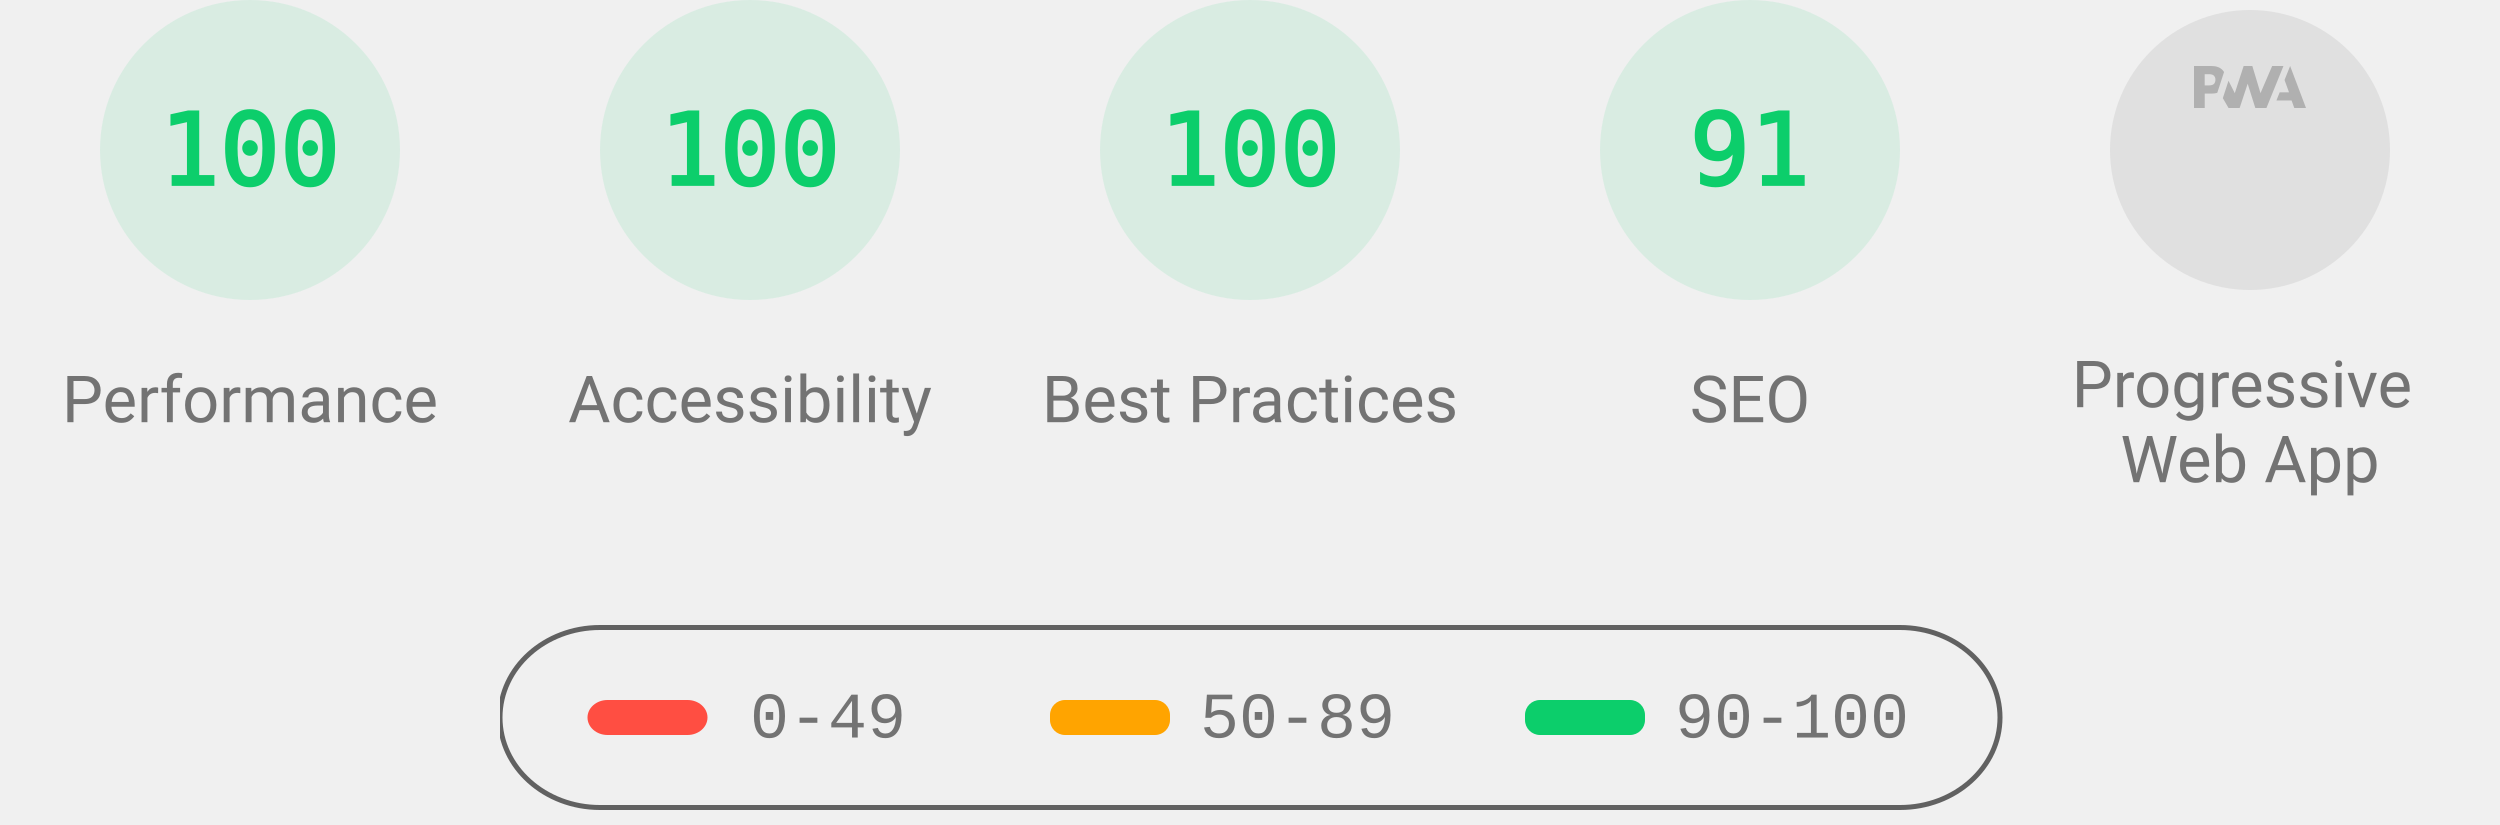
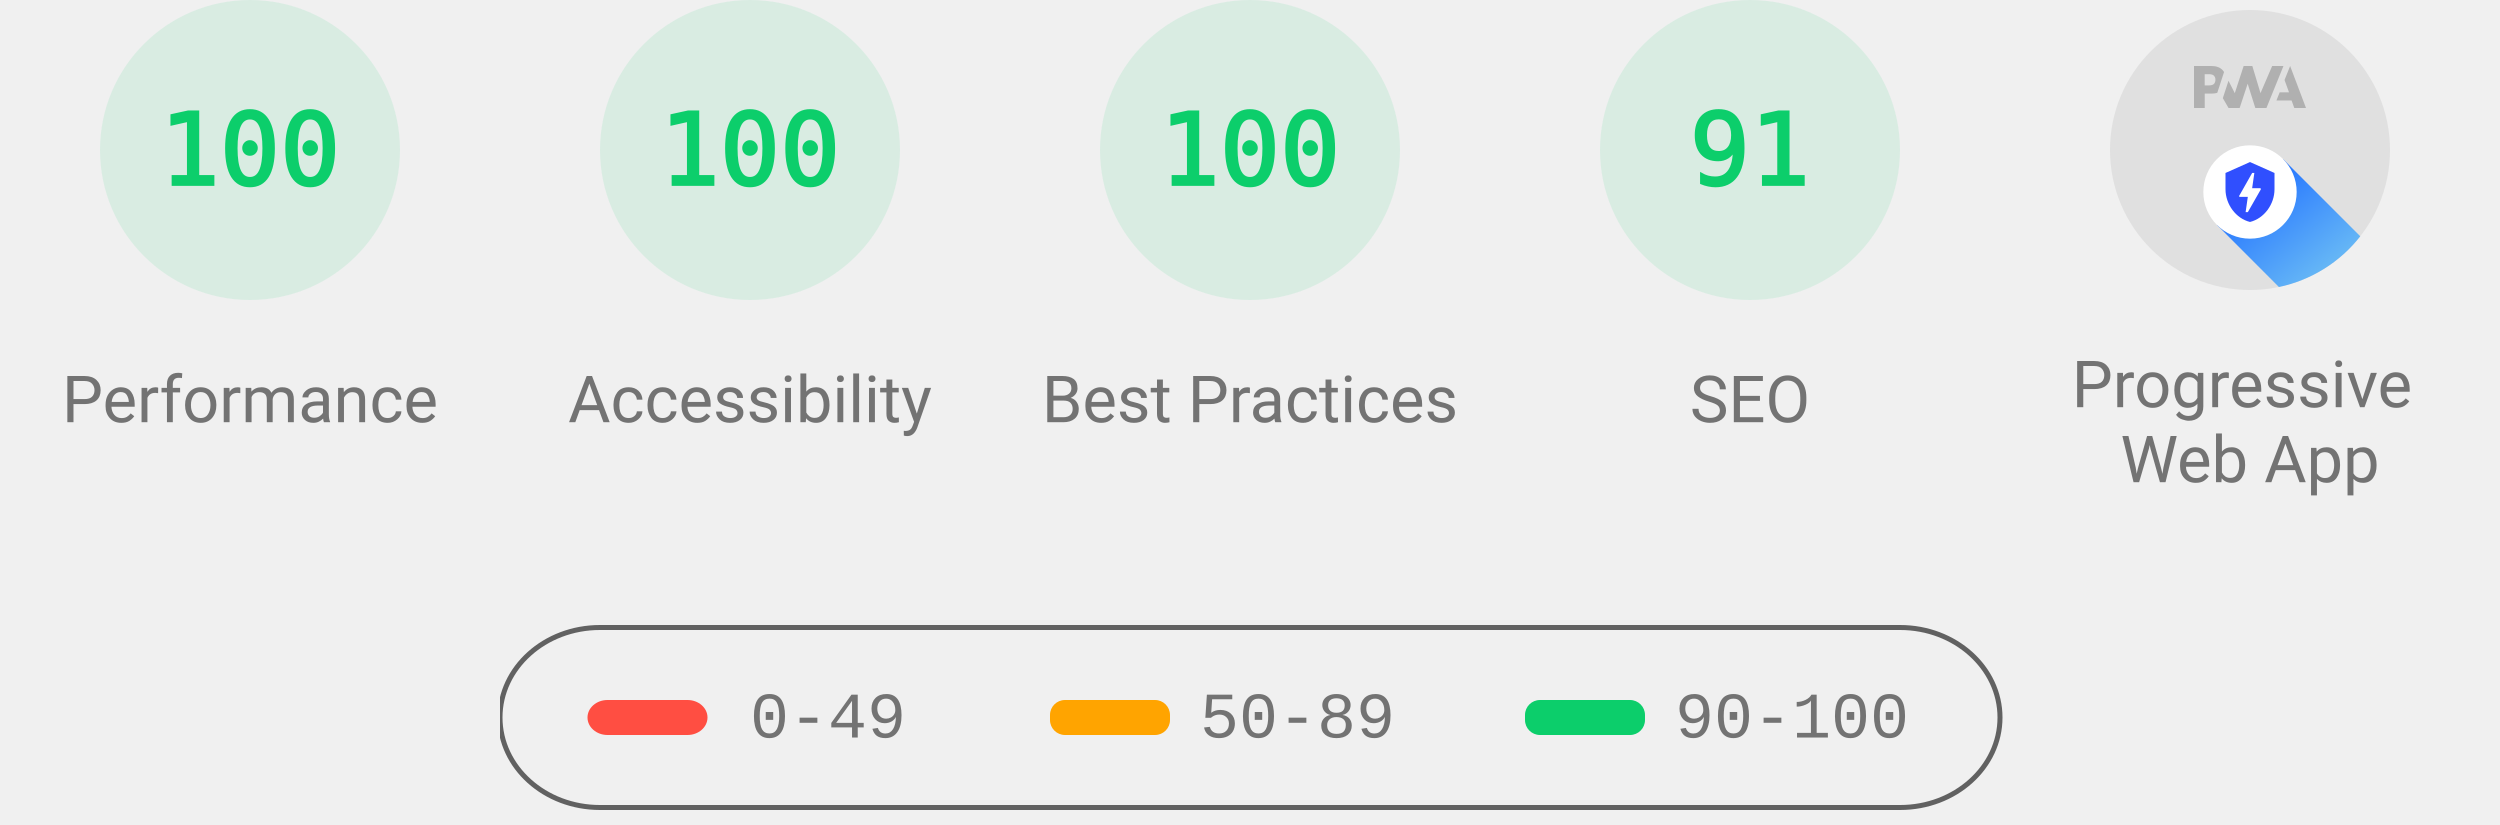
<svg xmlns="http://www.w3.org/2000/svg" class="theme--agnostic" fill="none" width="1000" height="330">
  <style>
			.gauge-base {
				opacity: 0.1
			}

			.gauge-arc {
				fill: none;
				animation-delay: 250ms;
				stroke-linecap: round;
				transform: rotate(-90deg);
				transform-origin: 100px 60px;
				animation: load-gauge 1s ease forwards
			}

			.guage-text {
				font-size: 40px;
				font-family: monospace;
				text-align: center
			}

			.guage-red {
				color: #ff4e42;
				fill: #ff4e42;
				stroke: #ff4e42
			}
			.guage-orange {
				color: #ffa400;
				fill: #ffa400;
				stroke: #ffa400
			}
			.guage-green {
				color: #0cce6b;
				fill: #0cce6b;
				stroke: #0cce6b
			}
			.theme--agnostic .guage-undefined {
				color: #5c5c5c;
				fill: #5c5c5c;
				stroke: #5c5c5c
			}
			.theme--light .guage-undefined {
				color: #1e1e1e;
				fill: #1e1e1e;
				stroke: #1e1e1e
			}
			.theme--dark .guage-undefined {
				color: #f5f5f5;
				fill: #f5f5f5;
				stroke: #f5f5f5
			}

			.guage-title {
				stroke: none;
				font-size: 26px;
				line-height: 26px;
				font-family: Roboto, Halvetica, Arial, sans-serif
			}
			.metric.guage-title {
				font-family: 'Courier New', Courier, monospace
			}
			.theme--agnostic .guage-title {
				color: #737373;
				fill: #737373
			}
			.theme--light .guage-title {
				color: #212121;
				fill: #212121
			}
			.theme--dark .guage-title {
				color: #f5f5f5;
				fill: #f5f5f5
			}

			@keyframes load-gauge {
				from {
					stroke-dasharray: 0 352.858
				}
			}
			.lh-gauge--pwa__disc {
				fill: #e0e0e0
			}
			.lh-gauge--pwa__logo {
				position: relative;
				fill: #b0b0b0
			}
			.lh-gauge--pwa__invisible {
				display: none
			}
			.lh-gauge--pwa__visible {
				display: inline
			}
			.guage-invisible {
				display: none
			}
			.lh-gauge--pwa__logo--primary-color {
				fill: #304ffe
			}
			.theme--agnostic .lh-gauge--pwa__logo--secondary-color {
				fill: #787878
			}
			.theme--light .lh-gauge--pwa__logo--secondary-color {
				fill: #3d3d3d
			}
			.theme--dark .lh-gauge--pwa__logo--secondary-color {
				fill: #d8b6b6
			}
			.theme--light #svg_2 {
				stroke: #00000022
			}
			.theme--agnostic #svg_2 {
				stroke: #616161
			}
			.theme--light #svg_2 {
				stroke: #00000022
			}
			.theme--dark #svg_2 {
				stroke: #f5f5f566
			}
		</style>
  <svg class="guage-div guage-perf guage-green" viewBox="0 0 200 200" width="200" height="200" x="0" y="0">
    <circle class="gauge-base" r="56" cx="100" cy="60" stroke-width="8" />
    <circle class="gauge-arc guage-arc-1" r="56" cx="100" cy="60" stroke-width="8" style="stroke-dasharray: 351.858, 351.858;" />
    <text class="guage-text" x="100px" y="60px" alignment-baseline="central" dominant-baseline="central" text-anchor="middle">100</text>
    <text class="guage-title" x="100px" y="160px" alignment-baseline="central" dominant-baseline="central" text-anchor="middle">Performance</text>
  </svg>,<svg class="guage-div guage-perf guage-green" viewBox="0 0 200 200" width="200" height="200" x="200" y="0">
    <circle class="gauge-base" r="56" cx="100" cy="60" stroke-width="8" />
    <circle class="gauge-arc guage-arc-1" r="56" cx="100" cy="60" stroke-width="8" style="stroke-dasharray: 351.858, 351.858;" />
    <text class="guage-text" x="100px" y="60px" alignment-baseline="central" dominant-baseline="central" text-anchor="middle">100</text>
    <text class="guage-title" x="100px" y="160px" alignment-baseline="central" dominant-baseline="central" text-anchor="middle">Accessibility</text>
  </svg>,<svg class="guage-div guage-perf guage-green" viewBox="0 0 200 200" width="200" height="200" x="400" y="0">
    <circle class="gauge-base" r="56" cx="100" cy="60" stroke-width="8" />
    <circle class="gauge-arc guage-arc-1" r="56" cx="100" cy="60" stroke-width="8" style="stroke-dasharray: 351.858, 351.858;" />
    <text class="guage-text" x="100px" y="60px" alignment-baseline="central" dominant-baseline="central" text-anchor="middle">100</text>
    <text class="guage-title" x="100px" y="160px" alignment-baseline="central" dominant-baseline="central" text-anchor="middle">Best Practices</text>
  </svg>,<svg class="guage-div guage-perf guage-green" viewBox="0 0 200 200" width="200" height="200" x="600" y="0">
    <circle class="gauge-base" r="56" cx="100" cy="60" stroke-width="8" />
    <circle class="gauge-arc guage-arc-1" r="56" cx="100" cy="60" stroke-width="8" style="stroke-dasharray: 320.191, 351.858;" />
    <text class="guage-text" x="100px" y="60px" alignment-baseline="central" dominant-baseline="central" text-anchor="middle">91</text>
    <text class="guage-title" x="100px" y="160px" alignment-baseline="central" dominant-baseline="central" text-anchor="middle">SEO</text>
  </svg>,<svg class="guage-div guage-pwa" viewBox="0 0 200 200" width="200" height="200" x="800" y="0">
    <svg viewBox="0 0 60 60" width="112" height="112" x="44" y="4">
      <defs>
        <linearGradient id="lh-gauge--pwa__check-circle__gradient-0" x1="50%" y1="0%" x2="50%" y2="100%">
          <stop stop-color="#00C852" offset="0%" />
          <stop stop-color="#009688" offset="100%" />
        </linearGradient>
        <linearGradient id="lh-gauge--pwa__installable__shadow-gradient-0" x1="76.056%" x2="24.111%" y1="82.995%" y2="24.735%">
          <stop stop-color="#A5D6A7" offset="0%" />
          <stop stop-color="#80CBC4" offset="100%" />
        </linearGradient>
        <linearGradient id="lh-gauge--pwa__fast-reliable__shadow-gradient-0" x1="76.056%" y1="82.995%" x2="25.678%" y2="26.493%">
          <stop stop-color="#64B5F6" offset="0%" />
          <stop stop-color="#2979FF" offset="100%" />
        </linearGradient>
        <g id="lh-gauge--pwa__fast-reliable-badge-0">
          <circle fill="#FFFFFF" cx="10" cy="10" r="10" />
          <path fill="#304FFE" d="M10 3.58l5.25 2.34v3.5c0 3.23-2.24 6.26-5.25 7-3.01-.74-5.25-3.77-5.25-7v-3.5L10 3.58zm-.47 10.74l2.76-4.83.03-.07c.04-.08 0-.24-.22-.24h-1.64l.47-3.26h-.47l-2.7 4.77c-.02.01.05-.1-.04.05-.09.16-.1.31.18.31h1.63l-.47 3.27h.47z" />
        </g>
        <g id="lh-gauge--pwa__installable-badge-0">
          <circle fill="#FFFFFF" cx="10" cy="10" r="10" />
          <path fill="#009688" d="M10 4.167A5.835 5.835 0 0 0 4.167 10 5.835 5.835 0 0 0 10 15.833 5.835 5.835 0 0 0 15.833 10 5.835 5.835 0 0 0 10 4.167zm2.917 6.416h-2.334v2.334H9.417v-2.334H7.083V9.417h2.334V7.083h1.166v2.334h2.334v1.166z" />
        </g>
      </defs>
      <g stroke="none" fill-rule="nonzero">
        <circle class="lh-gauge--pwa__disc" cx="30" cy="30" r="30" />
        <g class="lh-gauge--pwa__logo">
          <path d="M35.66 19.39l.7-1.75h2L37.4 15 38.6 12l3.4 9h-2.51l-.58-1.61z" />
          <path d="M33.52 21l3.65-9h-2.42l-2.5 5.82L30.5 12h-1.86l-1.9 5.82-1.35-2.65-1.21 3.72L25.4 21h2.38l1.72-5.2 1.64 5.2z" />
          <path fill-rule="nonzero" d="M20.3 17.91h1.48c.45 0 .85-.05 1.2-.15l.39-1.18 1.07-3.3a2.64 2.64 0 0 0-.28-.37c-.55-.6-1.36-.91-2.42-.91H18v9h2.3V17.9zm1.96-3.84c.22.22.33.5.33.87 0 .36-.1.65-.29.87-.2.23-.59.35-1.15.35h-.86v-2.41h.87c.52 0 .89.1 1.1.32z" />
        </g>
        <rect class="lh-gauge--pwa__component lh-gauge--pwa__na-line lh-gauge--pwa__invisible" fill="#FFFFFF" x="20" y="32" width="20" height="4" rx="2" />
-         <g class="lh-gauge--pwa__component lh-gauge--pwa__fast-reliable-badge lh-gauge--pwa__invisible" transform="translate(20, 29)">
+         <g class="lh-gauge--pwa__component lh-gauge--pwa__fast-reliable-badge lh-gauge--pwa__visible" transform="translate(20, 29)">
          <path fill="url(#lh-gauge--pwa__fast-reliable__shadow-gradient-0)" d="M33.63 19.49A30 30 0 0 1 16.2 30.36L3 17.14 17.14 3l16.49 16.49z" />
          <use href="#lh-gauge--pwa__fast-reliable-badge-0" />
        </g>
        <g class="lh-gauge--pwa__component lh-gauge--pwa__installable-badge lh-gauge--pwa__invisible" transform="translate(20, 29)">
          <path fill="url(#lh-gauge--pwa__installable__shadow-gradient-0)" d="M33.629 19.487c-4.272 5.453-10.391 9.39-17.415 10.869L3 17.142 17.142 3 33.63 19.487z" />
          <use href="#lh-gauge--pwa__installable-badge-0" />
        </g>
        <g class="lh-gauge--pwa__component lh-gauge--pwa__fast-reliable-installable-badges lh-gauge--pwa__invisible">
          <g transform="translate(8, 29)">
            <path fill="url(#lh-gauge--pwa__fast-reliable__shadow-gradient-0)" d="M16.321 30.463L3 17.143 17.142 3l22.365 22.365A29.864 29.864 0 0 1 22 31c-1.942 0-3.84-.184-5.679-.537z" />
            <use href="#lh-gauge--pwa__fast-reliable-badge-0" />
          </g>
          <g transform="translate(32, 29)">
            <path fill="url(#lh-gauge--pwa__installable__shadow-gradient-0)" d="M25.982 11.84a30.107 30.107 0 0 1-13.08 15.203L3 17.143 17.142 3l8.84 8.84z" />
            <use href="#lh-gauge--pwa__installable-badge-0" />
          </g>
        </g>
        <g class="lh-gauge--pwa__component lh-gauge--pwa__check-circle lh-gauge--pwa__invisible" transform="translate(18, 28)">
          <circle fill="#FFFFFF" cx="12" cy="12" r="12" />
          <path fill="url(#lh-gauge--pwa__check-circle__gradient-0)" d="M12 2a10 10 0 1 0 0 20 10 10 0 0 0 0-20zm-2 15l-5-5 1.41-1.41L10 14.17l7.59-7.59L19 8l-9 9z" />
        </g>
      </g>
    </svg>
    <text class="guage-title" y="160px" alignment-baseline="central" dominant-baseline="central" text-anchor="middle">
      <tspan x="100px" dy="-6px">Progressive</tspan>
      <tspan x="100px" dy="30px">Web App</tspan>
    </text>
  </svg>
  <svg width="604" height="76" x="200" y="250">
    <g>
      <rect fill="none" id="canvas_background" height="80" width="604" y="-1" x="-1" />
      <g display="none" overflow="visible" y="0" x="0" height="100%" width="100%" id="canvasGrid">
        <rect fill="url(#gridpattern)" stroke-width="0" y="0" x="0" height="100%" width="100%" />
      </g>
    </g>
    <g>
      <rect fill-opacity="0" stroke-width="2" rx="40" id="svg_2" height="72" width="600" y="1" x="0" fill="#000000" />
      <rect stroke="#000" rx="8" id="svg_3" height="14" width="48" y="30" x="35" stroke-opacity="null" stroke-width="0" fill="#ff4e42" />
      <rect stroke="#000" rx="6" id="svg_4" height="14" width="48" y="30" x="220" stroke-opacity="null" stroke-width="0" fill="#ffa400" />
      <rect stroke="#000" rx="6" id="svg_5" height="14" width="48" y="30" x="410" stroke-opacity="null" stroke-width="0" fill="#0cce6b" />
      <text class="metric guage-title" xml:space="preserve" text-anchor="start" font-size="26" id="svg_6" y="45" x="100" stroke-opacity="null" stroke-width="0" stroke="#000">0-49</text>
      <text class="metric guage-title" xml:space="preserve" text-anchor="start" font-size="26" id="svg_7" y="45" x="280" stroke-opacity="null" stroke-width="0" stroke="#000">50-89</text>
      <text class="metric guage-title" xml:space="preserve" text-anchor="start" font-size="26" id="svg_8" y="45" x="470" stroke-opacity="null" stroke-width="0" stroke="#000">90-100</text>
    </g>
  </svg>
</svg>
